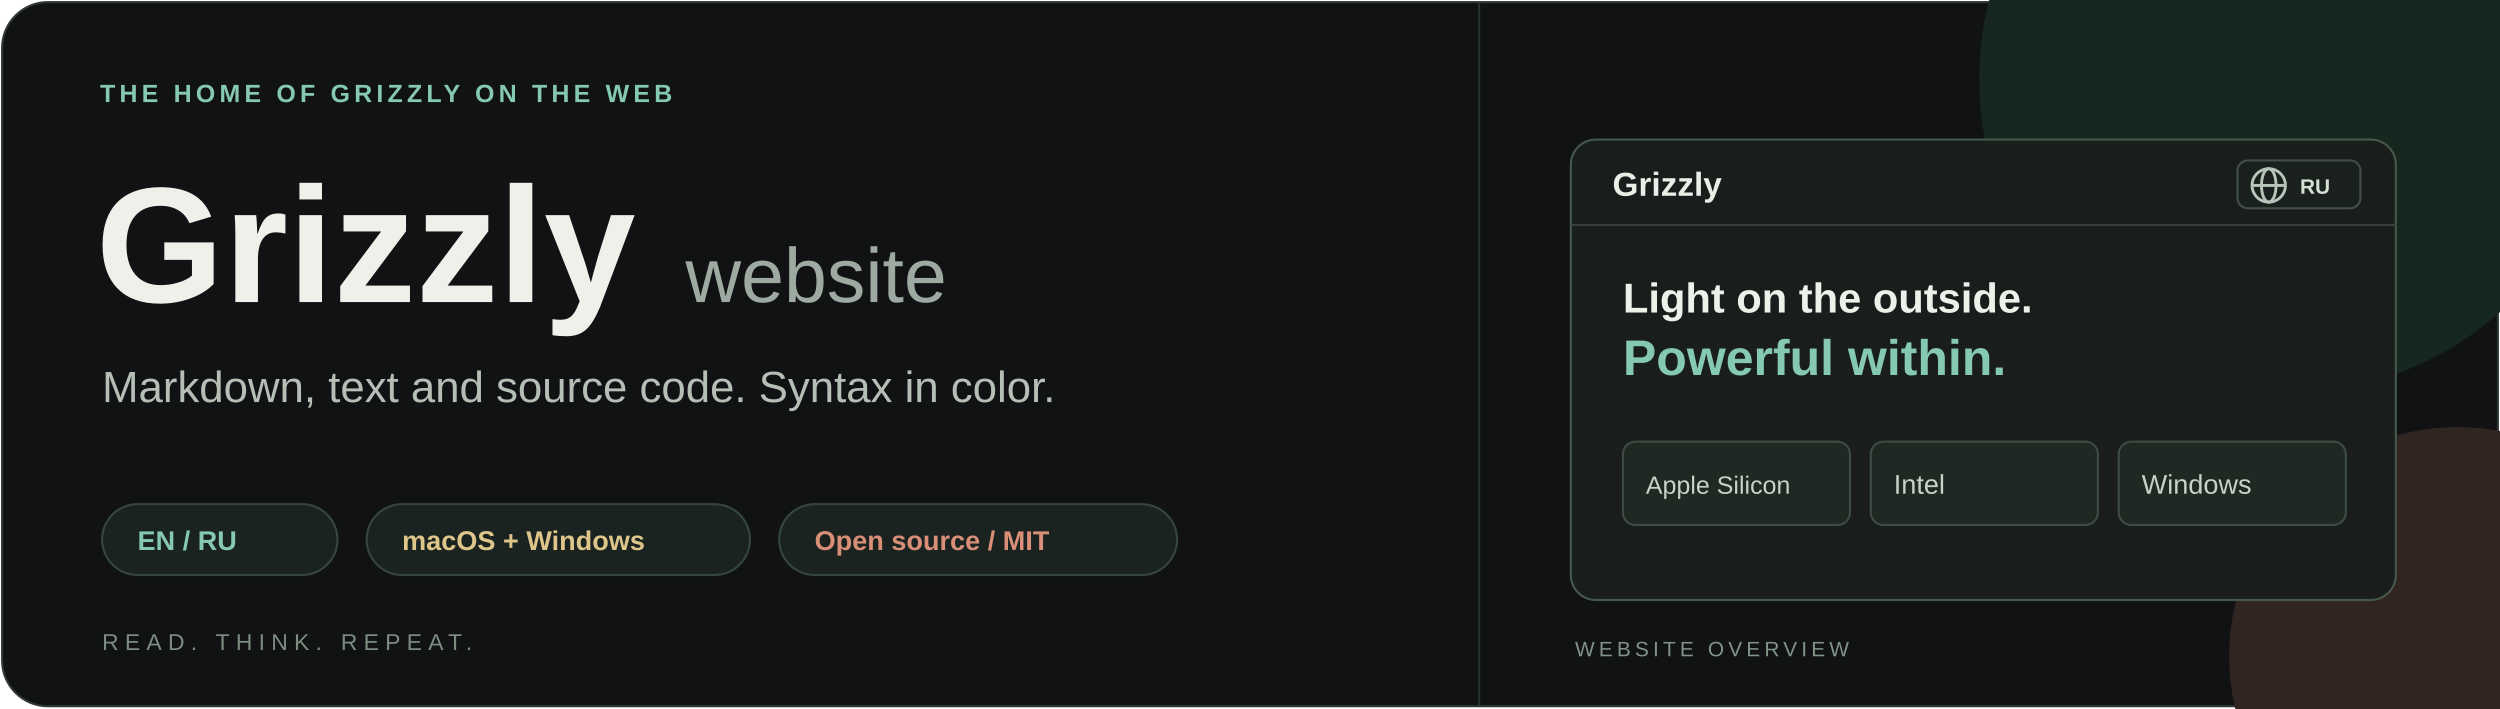
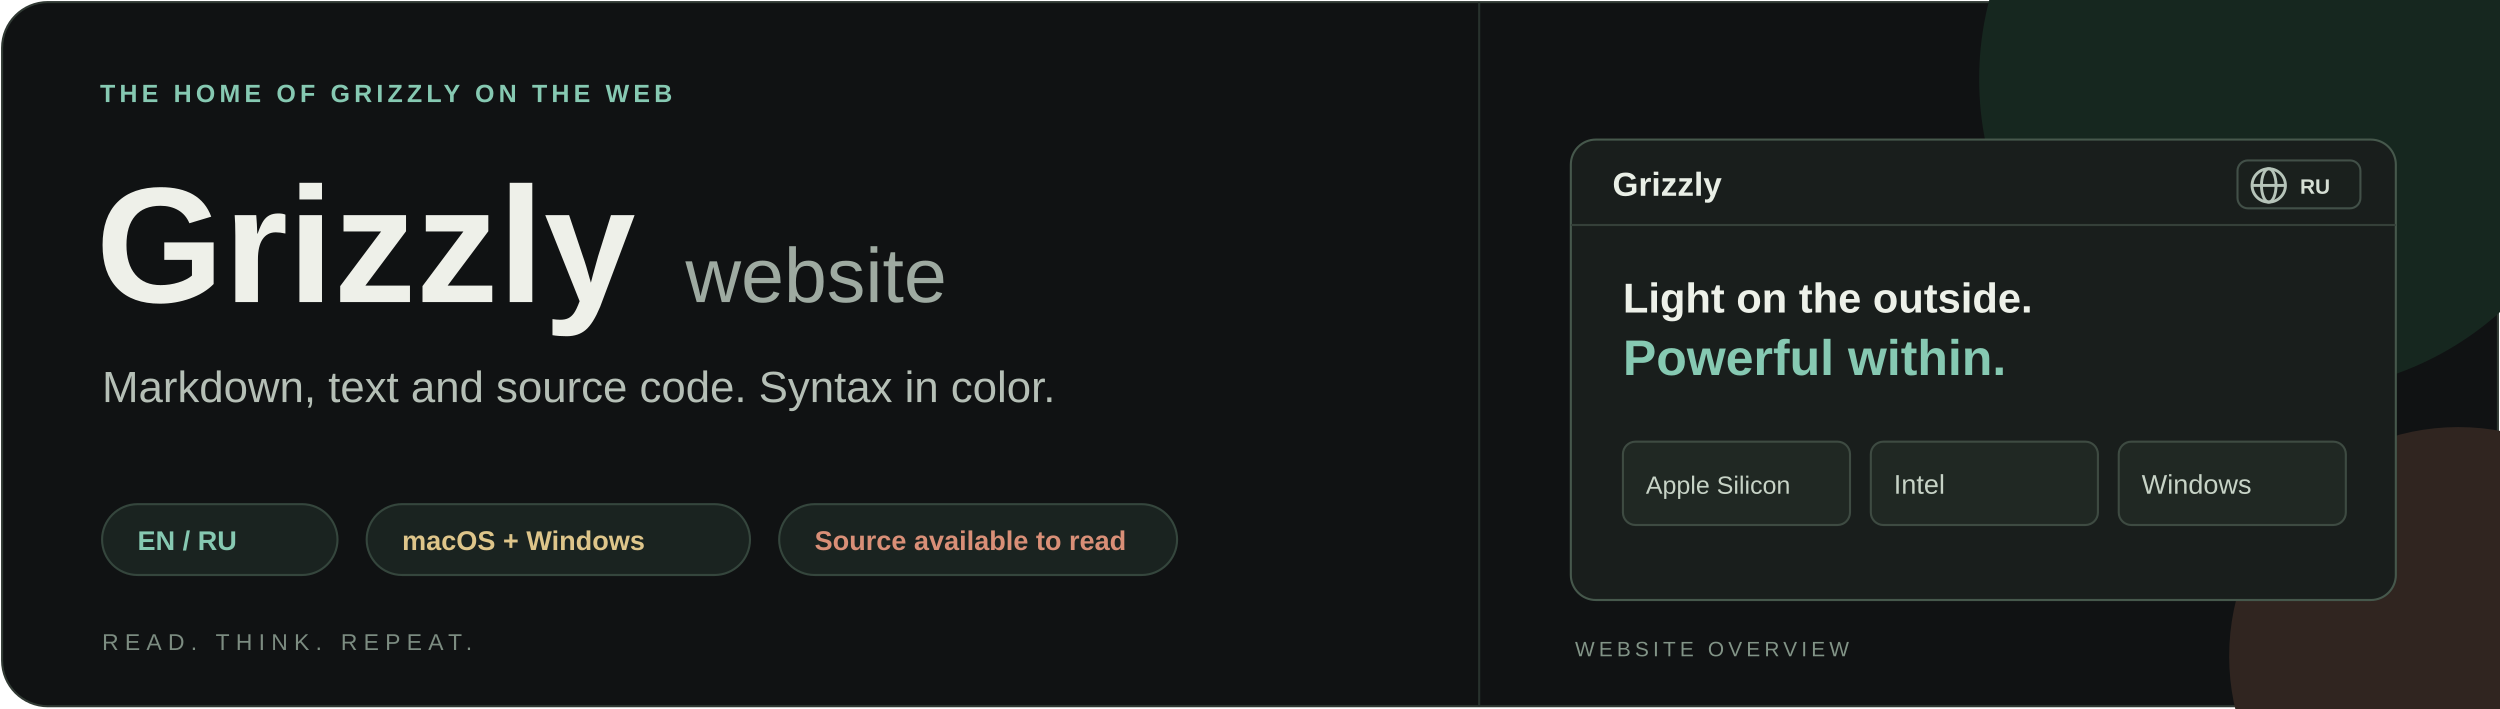
<svg xmlns="http://www.w3.org/2000/svg" width="1200" height="340" viewBox="0 0 1200 340" role="img" aria-labelledby="title desc">
  <rect x="1" y="1" width="1198" height="338" rx="22" fill="#101213" stroke="#303933" />
  <g font-family="Arial, Helvetica, sans-serif">
    <path d="M710 1v338" stroke="#28322d" />
    <circle cx="1100" cy="38" r="150" fill="#16271f" />
    <circle cx="1180" cy="315" r="110" fill="#302520" />
    <text x="48" y="49" font-size="12" fill="#86c9b2" font-weight="600" letter-spacing="2">THE HOME OF GRIZZLY ON THE WEB</text>
    <text x="46" y="145" font-size="79" fill="#eef0e9" font-weight="700">Grizzly</text>
    <text x="329" y="145" font-size="37" fill="#9eaaa1" font-weight="400">website</text>
    <text x="49" y="193" font-size="21" fill="#b5bfb6" font-weight="400">Markdown, text and source code. Syntax in color.</text>
    <rect x="49" y="242" width="113" height="34" rx="17" fill="#1a2320" stroke="#35463d" />
    <text x="66" y="264" font-size="13" fill="#86c9b2" font-weight="600">EN / RU</text>
    <rect x="176" y="242" width="184" height="34" rx="17" fill="#1a2320" stroke="#35463d" />
    <text x="193" y="264" font-size="13" fill="#dec58a" font-weight="600">macOS + Windows</text>
    <rect x="374" y="242" width="191" height="34" rx="17" fill="#1a2320" stroke="#35463d" />
-     <text x="391" y="264" font-size="13" fill="#d98f77" font-weight="600">Open source / MIT</text>
+     <text x="391" y="264" font-size="13" fill="#d98f77" font-weight="600">Source available to read</text>
    <text x="49" y="312" font-size="11" fill="#7c8c81" font-weight="400" letter-spacing="3">READ. THINK. REPEAT.</text>
    <rect x="754" y="67" width="396" height="221" rx="12" fill="#191e1c" stroke="#46584c" />
    <path d="M754 108h396" stroke="#354039" />
    <text x="774" y="94" font-size="16" fill="#e9efe6" font-weight="700">Grizzly</text>
    <rect x="1074" y="77" width="59" height="23" rx="5" fill="#1a201d" stroke="#425048" />
    <g transform="translate(1080 80)" fill="none" stroke="#b6c4b9" stroke-width="1.4">
      <circle cx="9" cy="9" r="8" />
      <ellipse cx="9" cy="9" rx="3.5" ry="8" />
      <path d="M1 9h16" />
    </g>
    <text x="1104" y="93" font-size="10" fill="#d6dfd4" font-weight="600">RU</text>
    <text x="779" y="150" font-size="20" fill="#edf1e9" font-weight="600">Light on the outside.</text>
    <text x="779" y="180" font-size="24" fill="#86c9b2" font-weight="600">Powerful within.</text>
    <rect x="779" y="212" width="109" height="40" rx="6" fill="#202823" stroke="#3e4b42" />
    <text x="790" y="237" font-size="12" fill="#c7d3c6" font-weight="500">Apple Silicon</text>
    <rect x="898" y="212" width="109" height="40" rx="6" fill="#202823" stroke="#3e4b42" />
    <text x="909" y="237" font-size="13" fill="#c7d3c6" font-weight="500">Intel</text>
    <rect x="1017" y="212" width="109" height="40" rx="6" fill="#202823" stroke="#3e4b42" />
    <text x="1028" y="237" font-size="13" fill="#c7d3c6" font-weight="500">Windows</text>
    <text x="756" y="315" font-size="10" fill="#829487" font-weight="400" letter-spacing="2">WEBSITE OVERVIEW</text>
  </g>
</svg>
